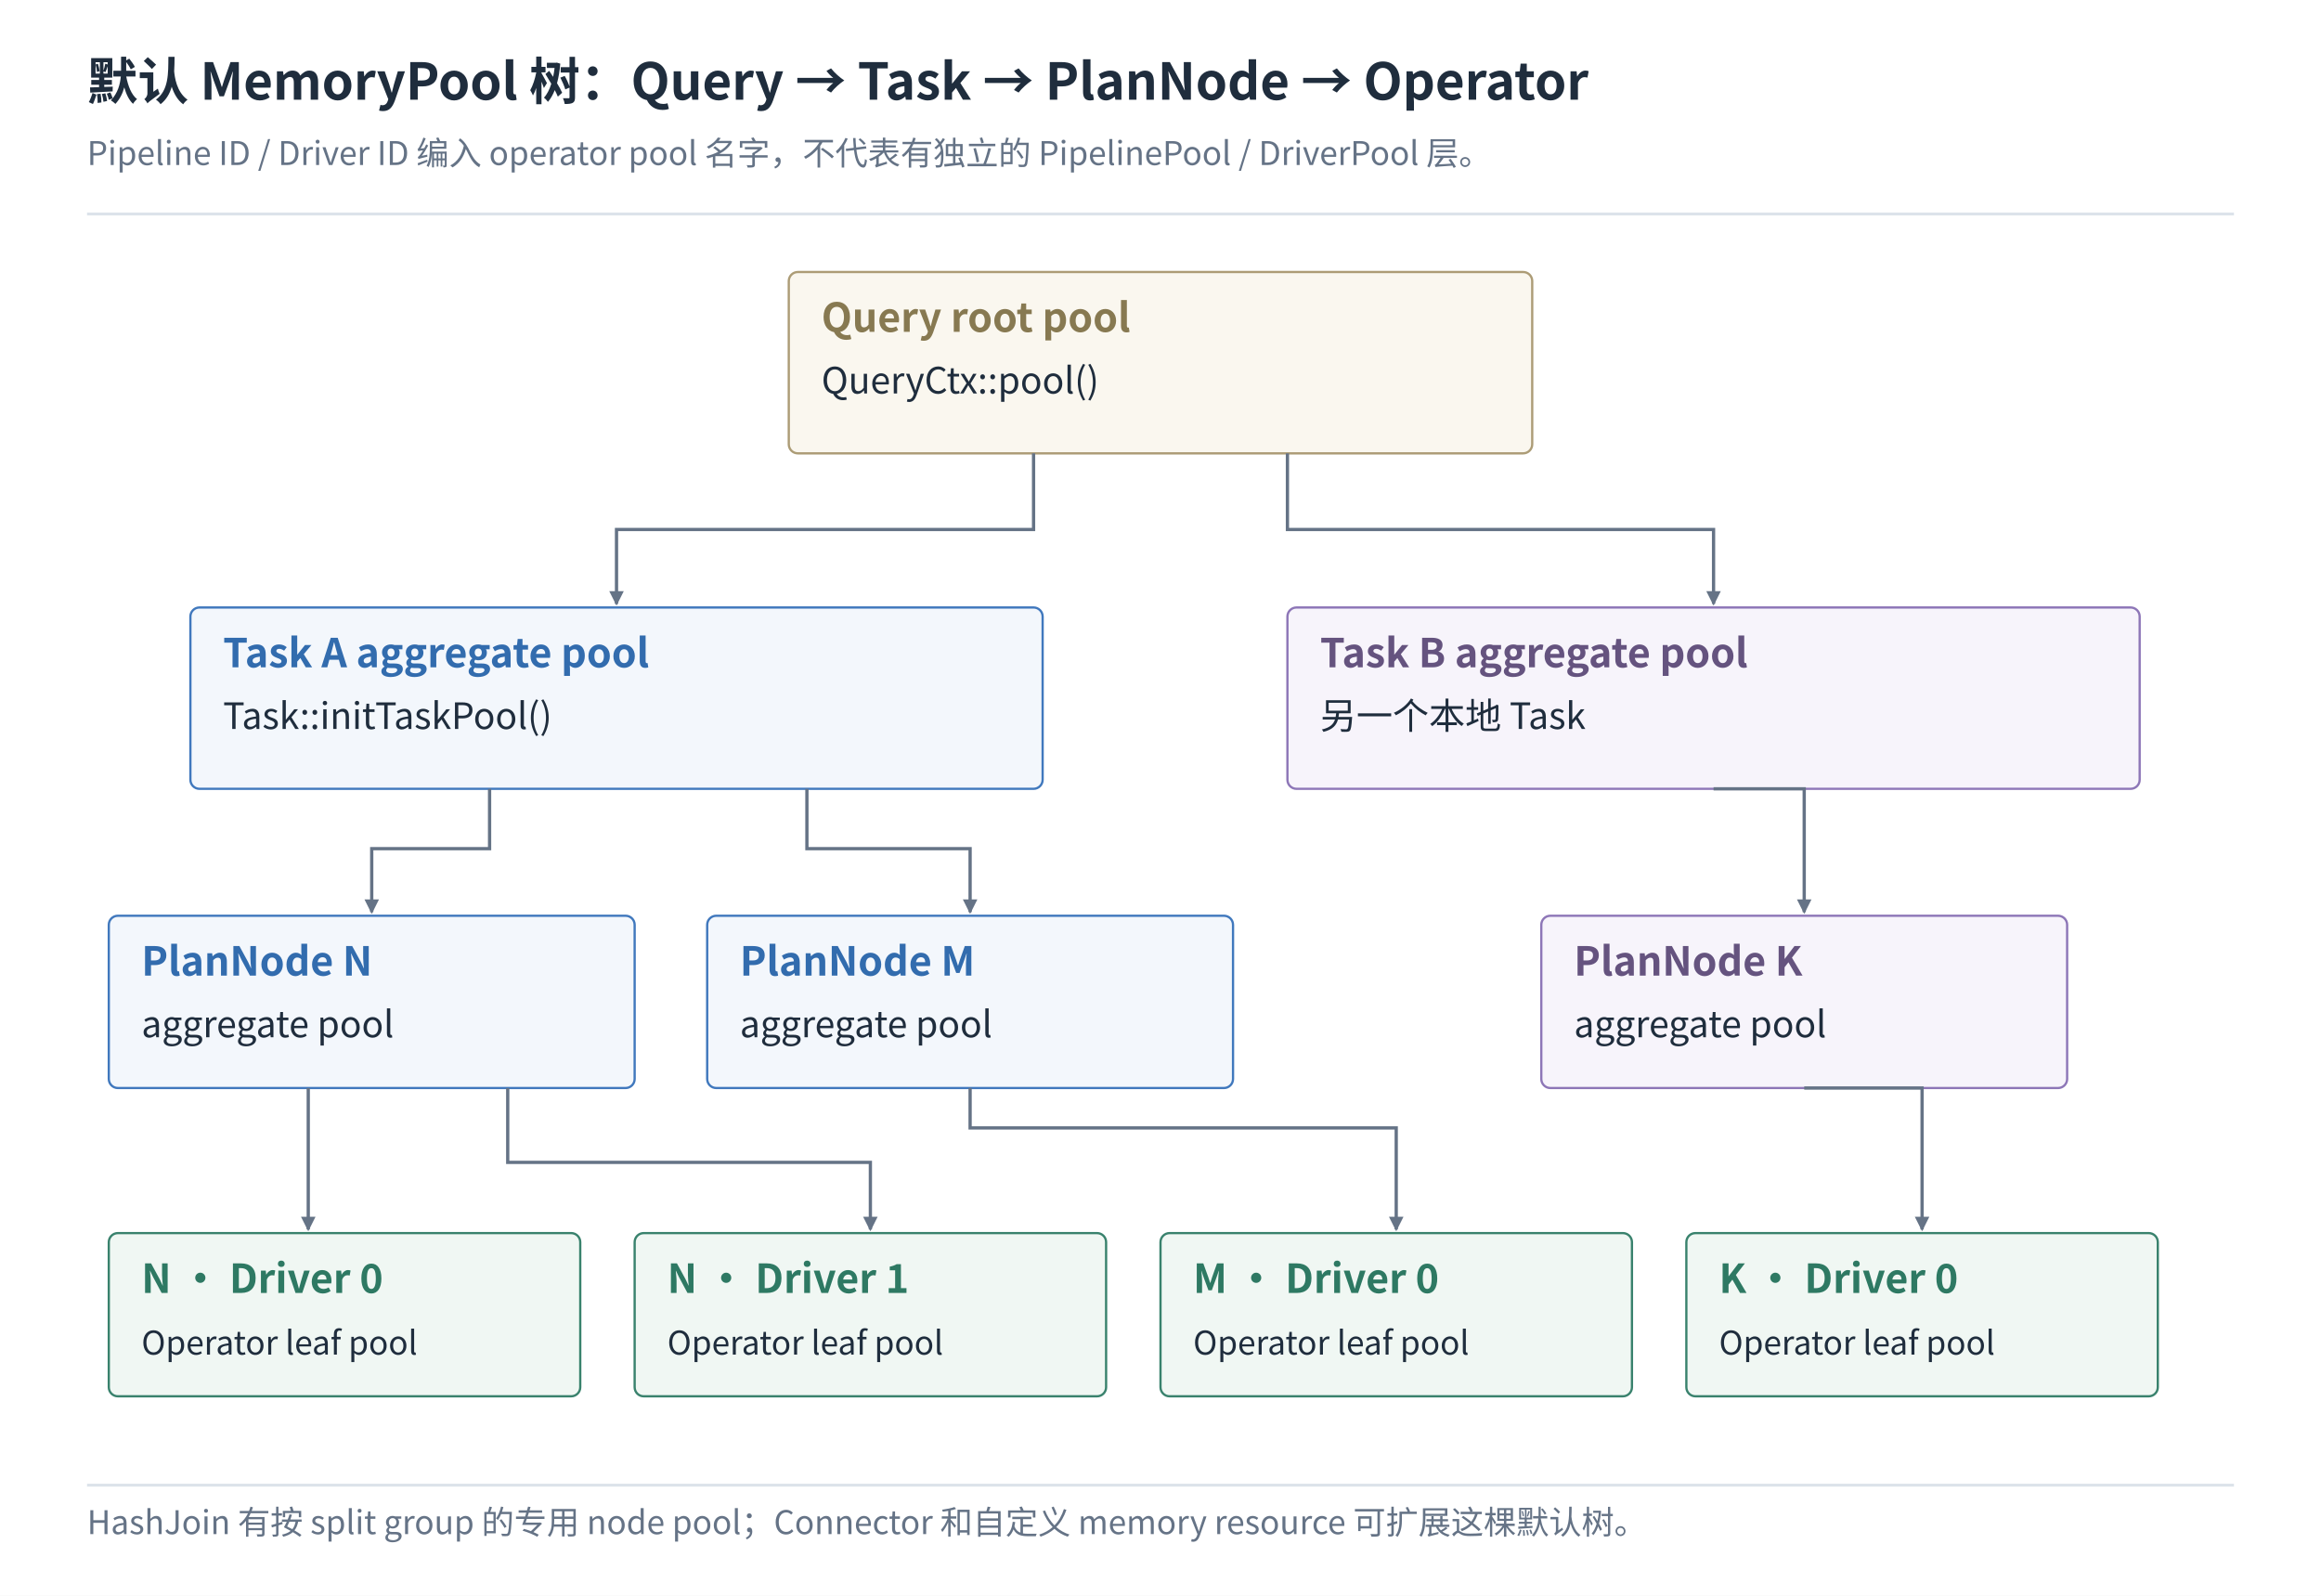
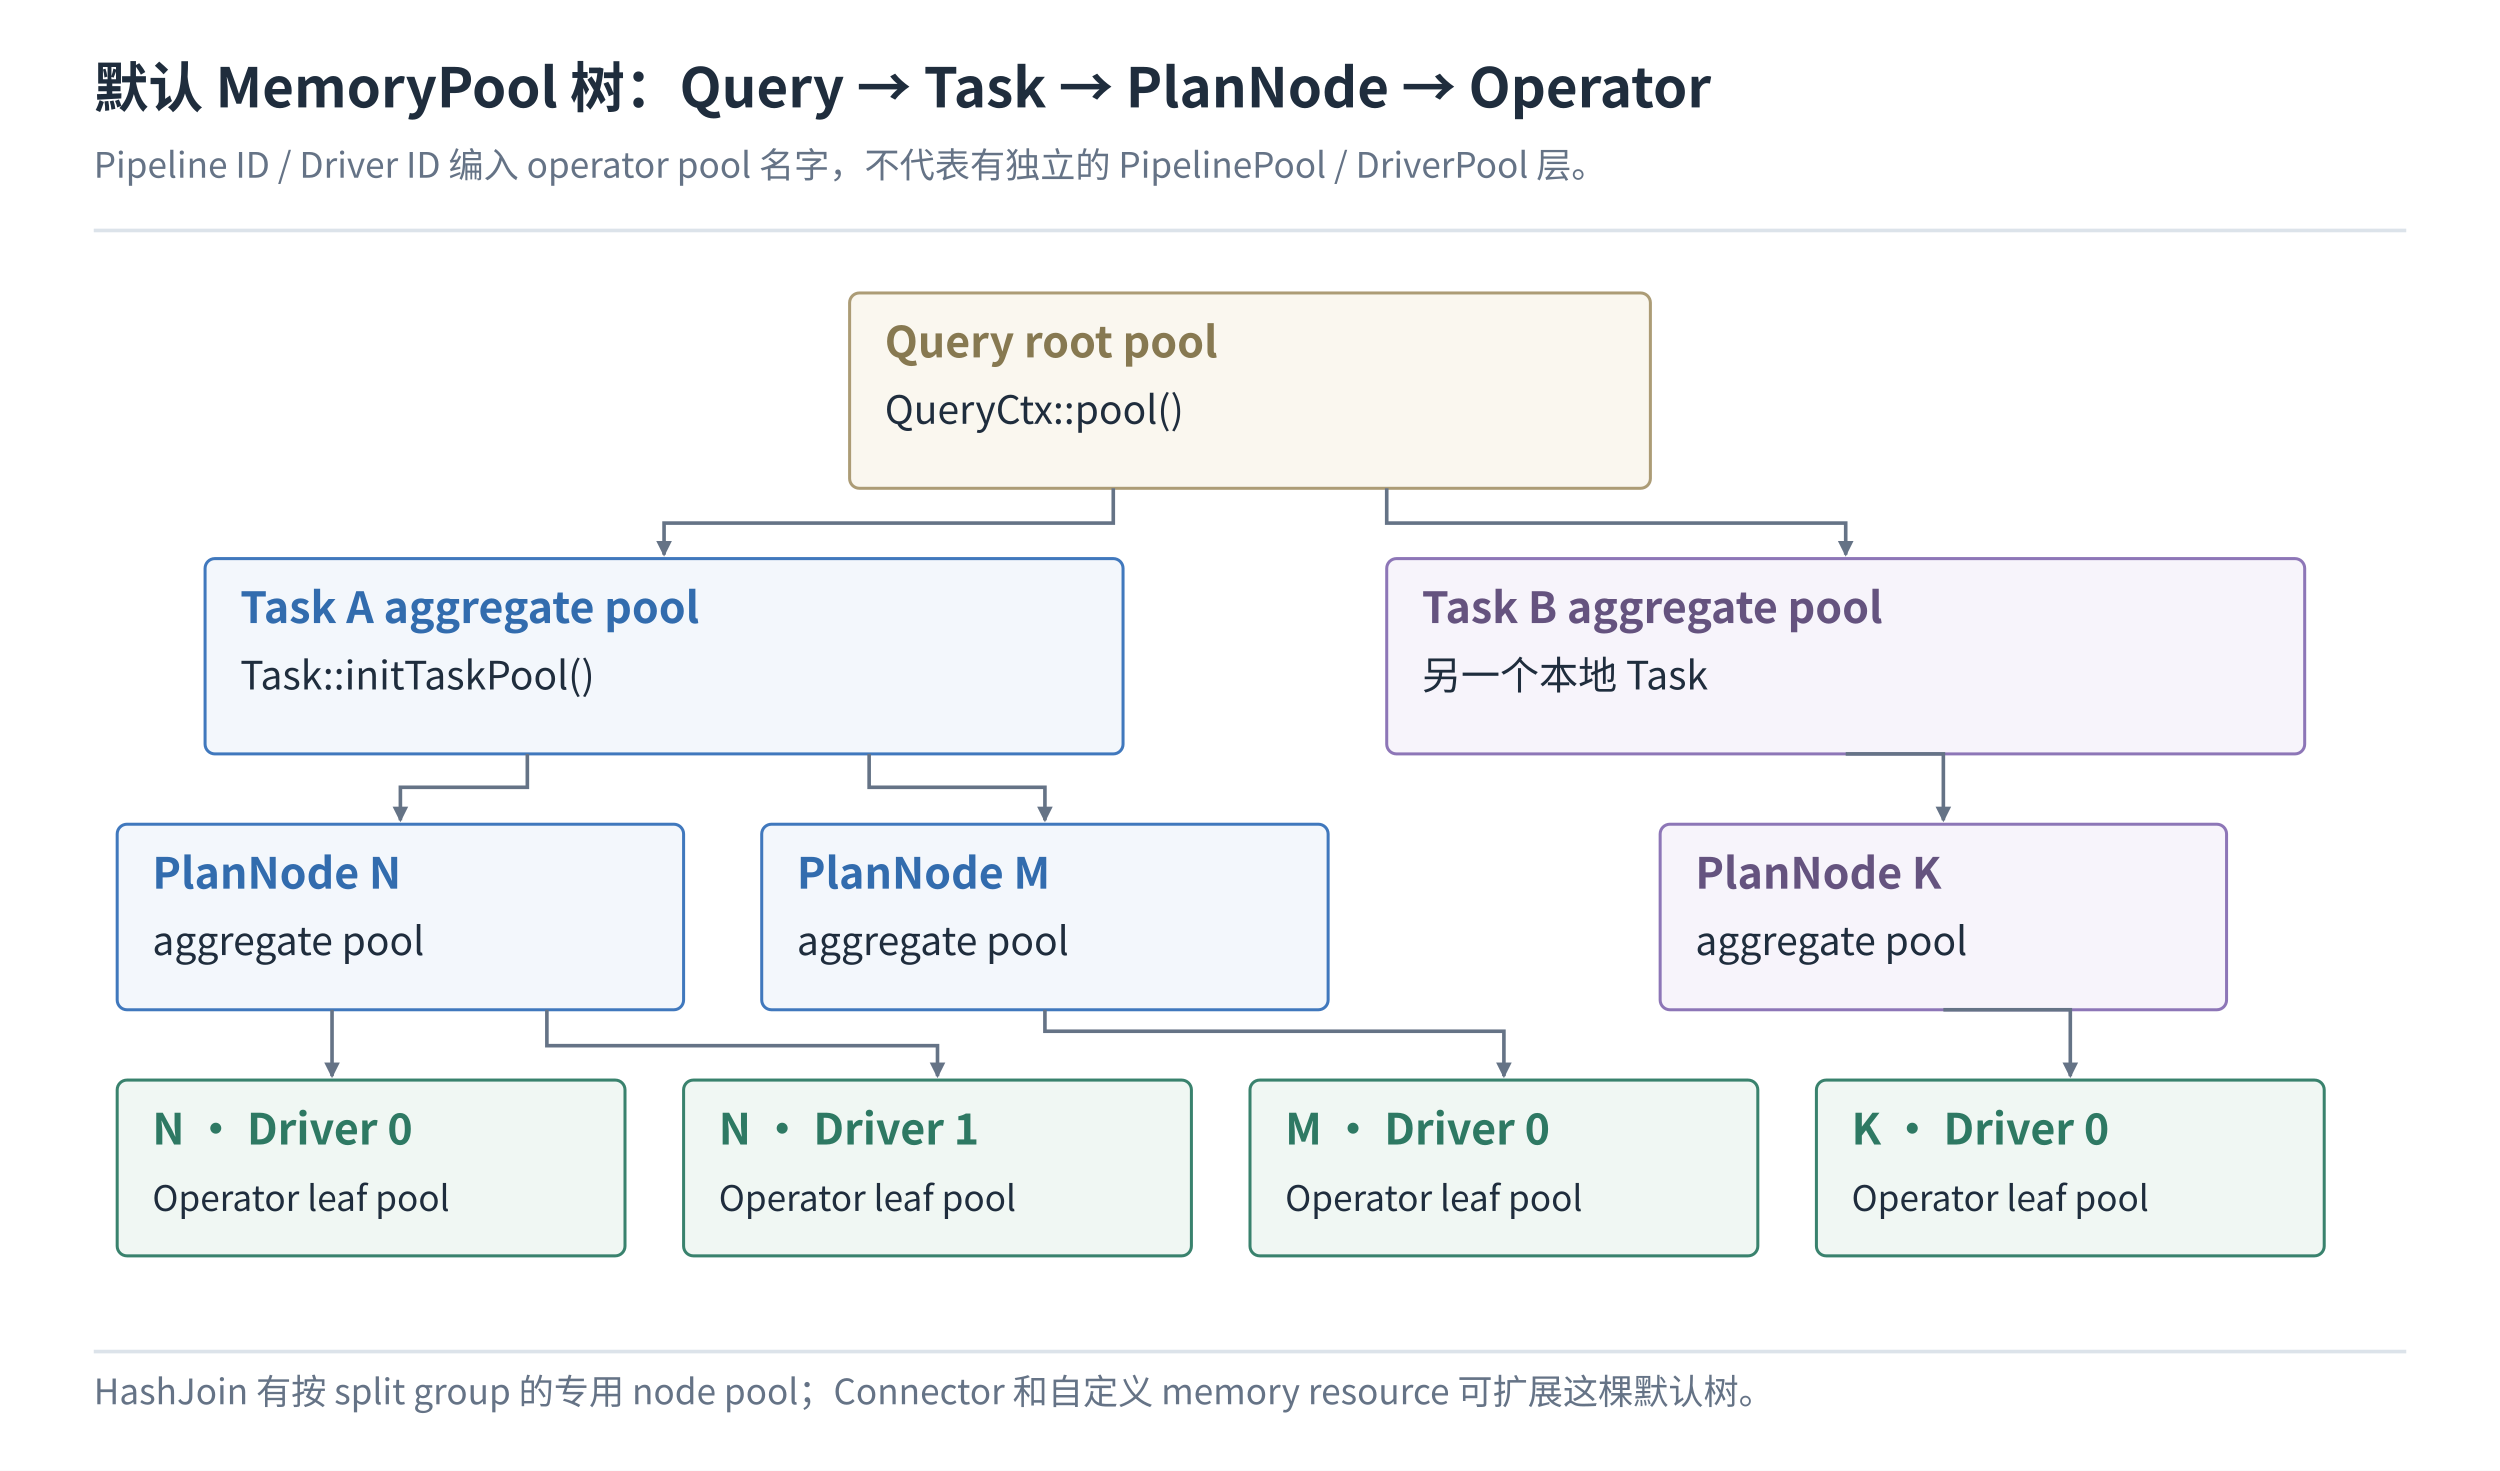
- <svg xmlns="http://www.w3.org/2000/svg" width="1280" height="880" viewBox="0 0 1280 880" role="img" aria-labelledby="title desc" font-family="Noto Sans SC, Noto Sans CJK SC, Inter, Arial, sans-serif">
+ <svg xmlns="http://www.w3.org/2000/svg" width="1280" height="753" viewBox="0 0 1280 753" role="img" aria-labelledby="title desc" font-family="Noto Sans SC, Noto Sans CJK SC, Inter, Arial, sans-serif">
  <defs>
    <marker id="arrow" markerWidth="8" markerHeight="8" refX="7" refY="4" orient="auto" markerUnits="userSpaceOnUse">
      <path d="M0 0 L8 4 L0 8 Z" fill="#657386" />
    </marker>
  </defs>
-   <rect x="0" y="0" width="1280" height="880" rx="0" fill="white" stroke="none" stroke-width="1" />
+   <rect x="0" y="0" width="1280" height="753" rx="0" fill="white" stroke="none" stroke-width="1" />
  <text x="48" y="55" font-size="28" fill="#1f2d3d" text-anchor="start" font-weight="600">默认 MemoryPool 树：Query → Task → PlanNode → Operator</text>
  <text x="48" y="91" font-size="18" fill="#657386" text-anchor="start">Pipeline ID / Driver ID 编入 operator pool 名字，不代表有独立的 PipelinePool / DriverPool 层。</text>
-   <line x1="48" y1="118" x2="1232" y2="118" stroke="#dce3ea" stroke-width="1.6" />
-   <rect x="435" y="150" width="410" height="100" rx="5" fill="#faf7ef" stroke="#ac9c76" stroke-width="1.25" />
+   <line x1="48" y1="118" x2="1232" y2="118" stroke="#dce3ea" stroke-width="1.85" />
+   <rect x="435" y="150" width="410" height="100" rx="5" fill="#faf7ef" stroke="#ac9c76" stroke-width="1.55" />
  <text x="453" y="183" font-size="22" fill="#877951" text-anchor="start" font-weight="600">Query root pool</text>
  <text x="453" y="217" font-size="20" fill="#1f2d3d" text-anchor="start">QueryCtx::pool()</text>
-   <rect x="105" y="335" width="470" height="100" rx="5" fill="#f3f7fc" stroke="#4078bd" stroke-width="1.25" />
-   <text x="123" y="368" font-size="22" fill="#326cae" text-anchor="start" font-weight="600">Task A aggregate pool</text>
-   <text x="123" y="402" font-size="20" fill="#1f2d3d" text-anchor="start">Task::initTaskPool()</text>
-   <rect x="710" y="335" width="470" height="100" rx="5" fill="#f7f4fb" stroke="#8d76b7" stroke-width="1.25" />
-   <text x="728" y="368" font-size="22" fill="#65537f" text-anchor="start" font-weight="600">Task B aggregate pool</text>
-   <text x="728" y="402" font-size="20" fill="#1f2d3d" text-anchor="start">另一个本地 Task</text>
-   <polyline points="570,250 570,292 340,292 340,333" fill="none" stroke="#657386" stroke-width="1.8" marker-end="url(#arrow)" />
-   <polyline points="710,250 710,292 945,292 945,333" fill="none" stroke="#657386" stroke-width="1.8" marker-end="url(#arrow)" />
-   <rect x="60" y="505" width="290" height="95" rx="5" fill="#f3f7fc" stroke="#4078bd" stroke-width="1.25" />
-   <text x="78" y="538" font-size="22" fill="#326cae" text-anchor="start" font-weight="600">PlanNode N</text>
-   <text x="78" y="572" font-size="20" fill="#1f2d3d" text-anchor="start">aggregate pool</text>
-   <rect x="390" y="505" width="290" height="95" rx="5" fill="#f3f7fc" stroke="#4078bd" stroke-width="1.25" />
-   <text x="408" y="538" font-size="22" fill="#326cae" text-anchor="start" font-weight="600">PlanNode M</text>
-   <text x="408" y="572" font-size="20" fill="#1f2d3d" text-anchor="start">aggregate pool</text>
-   <rect x="850" y="505" width="290" height="95" rx="5" fill="#f7f4fb" stroke="#8d76b7" stroke-width="1.25" />
-   <text x="868" y="538" font-size="22" fill="#65537f" text-anchor="start" font-weight="600">PlanNode K</text>
-   <text x="868" y="572" font-size="20" fill="#1f2d3d" text-anchor="start">aggregate pool</text>
-   <polyline points="270,435 270,468 205,468 205,503" fill="none" stroke="#657386" stroke-width="1.8" marker-end="url(#arrow)" />
-   <polyline points="445,435 445,468 535,468 535,503" fill="none" stroke="#657386" stroke-width="1.8" marker-end="url(#arrow)" />
-   <polyline points="945,435 995,435 995,503" fill="none" stroke="#657386" stroke-width="1.8" marker-end="url(#arrow)" />
-   <rect x="60" y="680" width="260" height="90" rx="5" fill="#f0f7f3" stroke="#39826d" stroke-width="1.25" />
-   <text x="78" y="713" font-size="22" fill="#2e7963" text-anchor="start" font-weight="600">N · Driver 0</text>
-   <text x="78" y="747" font-size="18" fill="#1f2d3d" text-anchor="start">Operator leaf pool</text>
-   <rect x="350" y="680" width="260" height="90" rx="5" fill="#f0f7f3" stroke="#39826d" stroke-width="1.25" />
-   <text x="368" y="713" font-size="22" fill="#2e7963" text-anchor="start" font-weight="600">N · Driver 1</text>
-   <text x="368" y="747" font-size="18" fill="#1f2d3d" text-anchor="start">Operator leaf pool</text>
-   <rect x="640" y="680" width="260" height="90" rx="5" fill="#f0f7f3" stroke="#39826d" stroke-width="1.25" />
-   <text x="658" y="713" font-size="22" fill="#2e7963" text-anchor="start" font-weight="600">M · Driver 0</text>
-   <text x="658" y="747" font-size="18" fill="#1f2d3d" text-anchor="start">Operator leaf pool</text>
-   <rect x="930" y="680" width="260" height="90" rx="5" fill="#f0f7f3" stroke="#39826d" stroke-width="1.25" />
-   <text x="948" y="713" font-size="22" fill="#2e7963" text-anchor="start" font-weight="600">K · Driver 0</text>
-   <text x="948" y="747" font-size="18" fill="#1f2d3d" text-anchor="start">Operator leaf pool</text>
-   <polyline points="170,600 170,678" fill="none" stroke="#657386" stroke-width="1.8" marker-end="url(#arrow)" />
-   <polyline points="280,600 280,641 480,641 480,678" fill="none" stroke="#657386" stroke-width="1.8" marker-end="url(#arrow)" />
-   <polyline points="535,600 535,622 770,622 770,678" fill="none" stroke="#657386" stroke-width="1.8" marker-end="url(#arrow)" />
-   <polyline points="995,600 1060,600 1060,678" fill="none" stroke="#657386" stroke-width="1.8" marker-end="url(#arrow)" />
-   <line x1="48" y1="819" x2="1232" y2="819" stroke="#dce3ea" stroke-width="1.6" />
-   <text x="48" y="846" font-size="18" fill="#657386" text-anchor="start">HashJoin 有按 split group 的专用 node pool；Connector 和自定义 memory resource 可扩展这棵默认树。</text>
+   <rect x="105" y="286" width="470" height="100" rx="5" fill="#f3f7fc" stroke="#4078bd" stroke-width="1.55" />
+   <text x="123" y="319" font-size="22" fill="#326cae" text-anchor="start" font-weight="600">Task A aggregate pool</text>
+   <text x="123" y="353" font-size="20" fill="#1f2d3d" text-anchor="start">Task::initTaskPool()</text>
+   <rect x="710" y="286" width="470" height="100" rx="5" fill="#f7f4fb" stroke="#8d76b7" stroke-width="1.55" />
+   <text x="728" y="319" font-size="22" fill="#65537f" text-anchor="start" font-weight="600">Task B aggregate pool</text>
+   <text x="728" y="353" font-size="20" fill="#1f2d3d" text-anchor="start">另一个本地 Task</text>
+   <polyline points="570,250 570,267.818 340,267.818 340,284" fill="none" stroke="#657386" stroke-width="1.85" marker-end="url(#arrow)" />
+   <polyline points="710,250 710,267.818 945,267.818 945,284" fill="none" stroke="#657386" stroke-width="1.85" marker-end="url(#arrow)" />
+   <rect x="60" y="422" width="290" height="95" rx="5" fill="#f3f7fc" stroke="#4078bd" stroke-width="1.55" />
+   <text x="78" y="455" font-size="22" fill="#326cae" text-anchor="start" font-weight="600">PlanNode N</text>
+   <text x="78" y="489" font-size="20" fill="#1f2d3d" text-anchor="start">aggregate pool</text>
+   <rect x="390" y="422" width="290" height="95" rx="5" fill="#f3f7fc" stroke="#4078bd" stroke-width="1.55" />
+   <text x="408" y="455" font-size="22" fill="#326cae" text-anchor="start" font-weight="600">PlanNode M</text>
+   <text x="408" y="489" font-size="20" fill="#1f2d3d" text-anchor="start">aggregate pool</text>
+   <rect x="850" y="422" width="290" height="95" rx="5" fill="#f7f4fb" stroke="#8d76b7" stroke-width="1.55" />
+   <text x="868" y="455" font-size="22" fill="#65537f" text-anchor="start" font-weight="600">PlanNode K</text>
+   <text x="868" y="489" font-size="20" fill="#1f2d3d" text-anchor="start">aggregate pool</text>
+   <polyline points="270,386 270,403.097 205,403.097 205,420" fill="none" stroke="#657386" stroke-width="1.85" marker-end="url(#arrow)" />
+   <polyline points="445,386 445,403.097 535,403.097 535,420" fill="none" stroke="#657386" stroke-width="1.85" marker-end="url(#arrow)" />
+   <polyline points="945,386 995,386 995,420" fill="none" stroke="#657386" stroke-width="1.85" marker-end="url(#arrow)" />
+   <rect x="60" y="553" width="260" height="90" rx="5" fill="#f0f7f3" stroke="#39826d" stroke-width="1.55" />
+   <text x="78" y="586" font-size="22" fill="#2e7963" text-anchor="start" font-weight="600">N · Driver 0</text>
+   <text x="78" y="620" font-size="18" fill="#1f2d3d" text-anchor="start">Operator leaf pool</text>
+   <rect x="350" y="553" width="260" height="90" rx="5" fill="#f0f7f3" stroke="#39826d" stroke-width="1.55" />
+   <text x="368" y="586" font-size="22" fill="#2e7963" text-anchor="start" font-weight="600">N · Driver 1</text>
+   <text x="368" y="620" font-size="18" fill="#1f2d3d" text-anchor="start">Operator leaf pool</text>
+   <rect x="640" y="553" width="260" height="90" rx="5" fill="#f0f7f3" stroke="#39826d" stroke-width="1.55" />
+   <text x="658" y="586" font-size="22" fill="#2e7963" text-anchor="start" font-weight="600">M · Driver 0</text>
+   <text x="658" y="620" font-size="18" fill="#1f2d3d" text-anchor="start">Operator leaf pool</text>
+   <rect x="930" y="553" width="260" height="90" rx="5" fill="#f0f7f3" stroke="#39826d" stroke-width="1.55" />
+   <text x="948" y="586" font-size="22" fill="#2e7963" text-anchor="start" font-weight="600">K · Driver 0</text>
+   <text x="948" y="620" font-size="18" fill="#1f2d3d" text-anchor="start">Operator leaf pool</text>
+   <polyline points="170,517 170,551" fill="none" stroke="#657386" stroke-width="1.85" marker-end="url(#arrow)" />
+   <polyline points="280,517 280,535.389 480,535.389 480,551" fill="none" stroke="#657386" stroke-width="1.85" marker-end="url(#arrow)" />
+   <polyline points="535,517 535,528 770,528 770,551" fill="none" stroke="#657386" stroke-width="1.85" marker-end="url(#arrow)" />
+   <polyline points="995,517 1060,517 1060,551" fill="none" stroke="#657386" stroke-width="1.85" marker-end="url(#arrow)" />
+   <line x1="48" y1="692" x2="1232" y2="692" stroke="#dce3ea" stroke-width="1.85" />
+   <text x="48" y="719" font-size="18" fill="#657386" text-anchor="start">HashJoin 有按 split group 的专用 node pool；Connector 和自定义 memory resource 可扩展这棵默认树。</text>
</svg>
